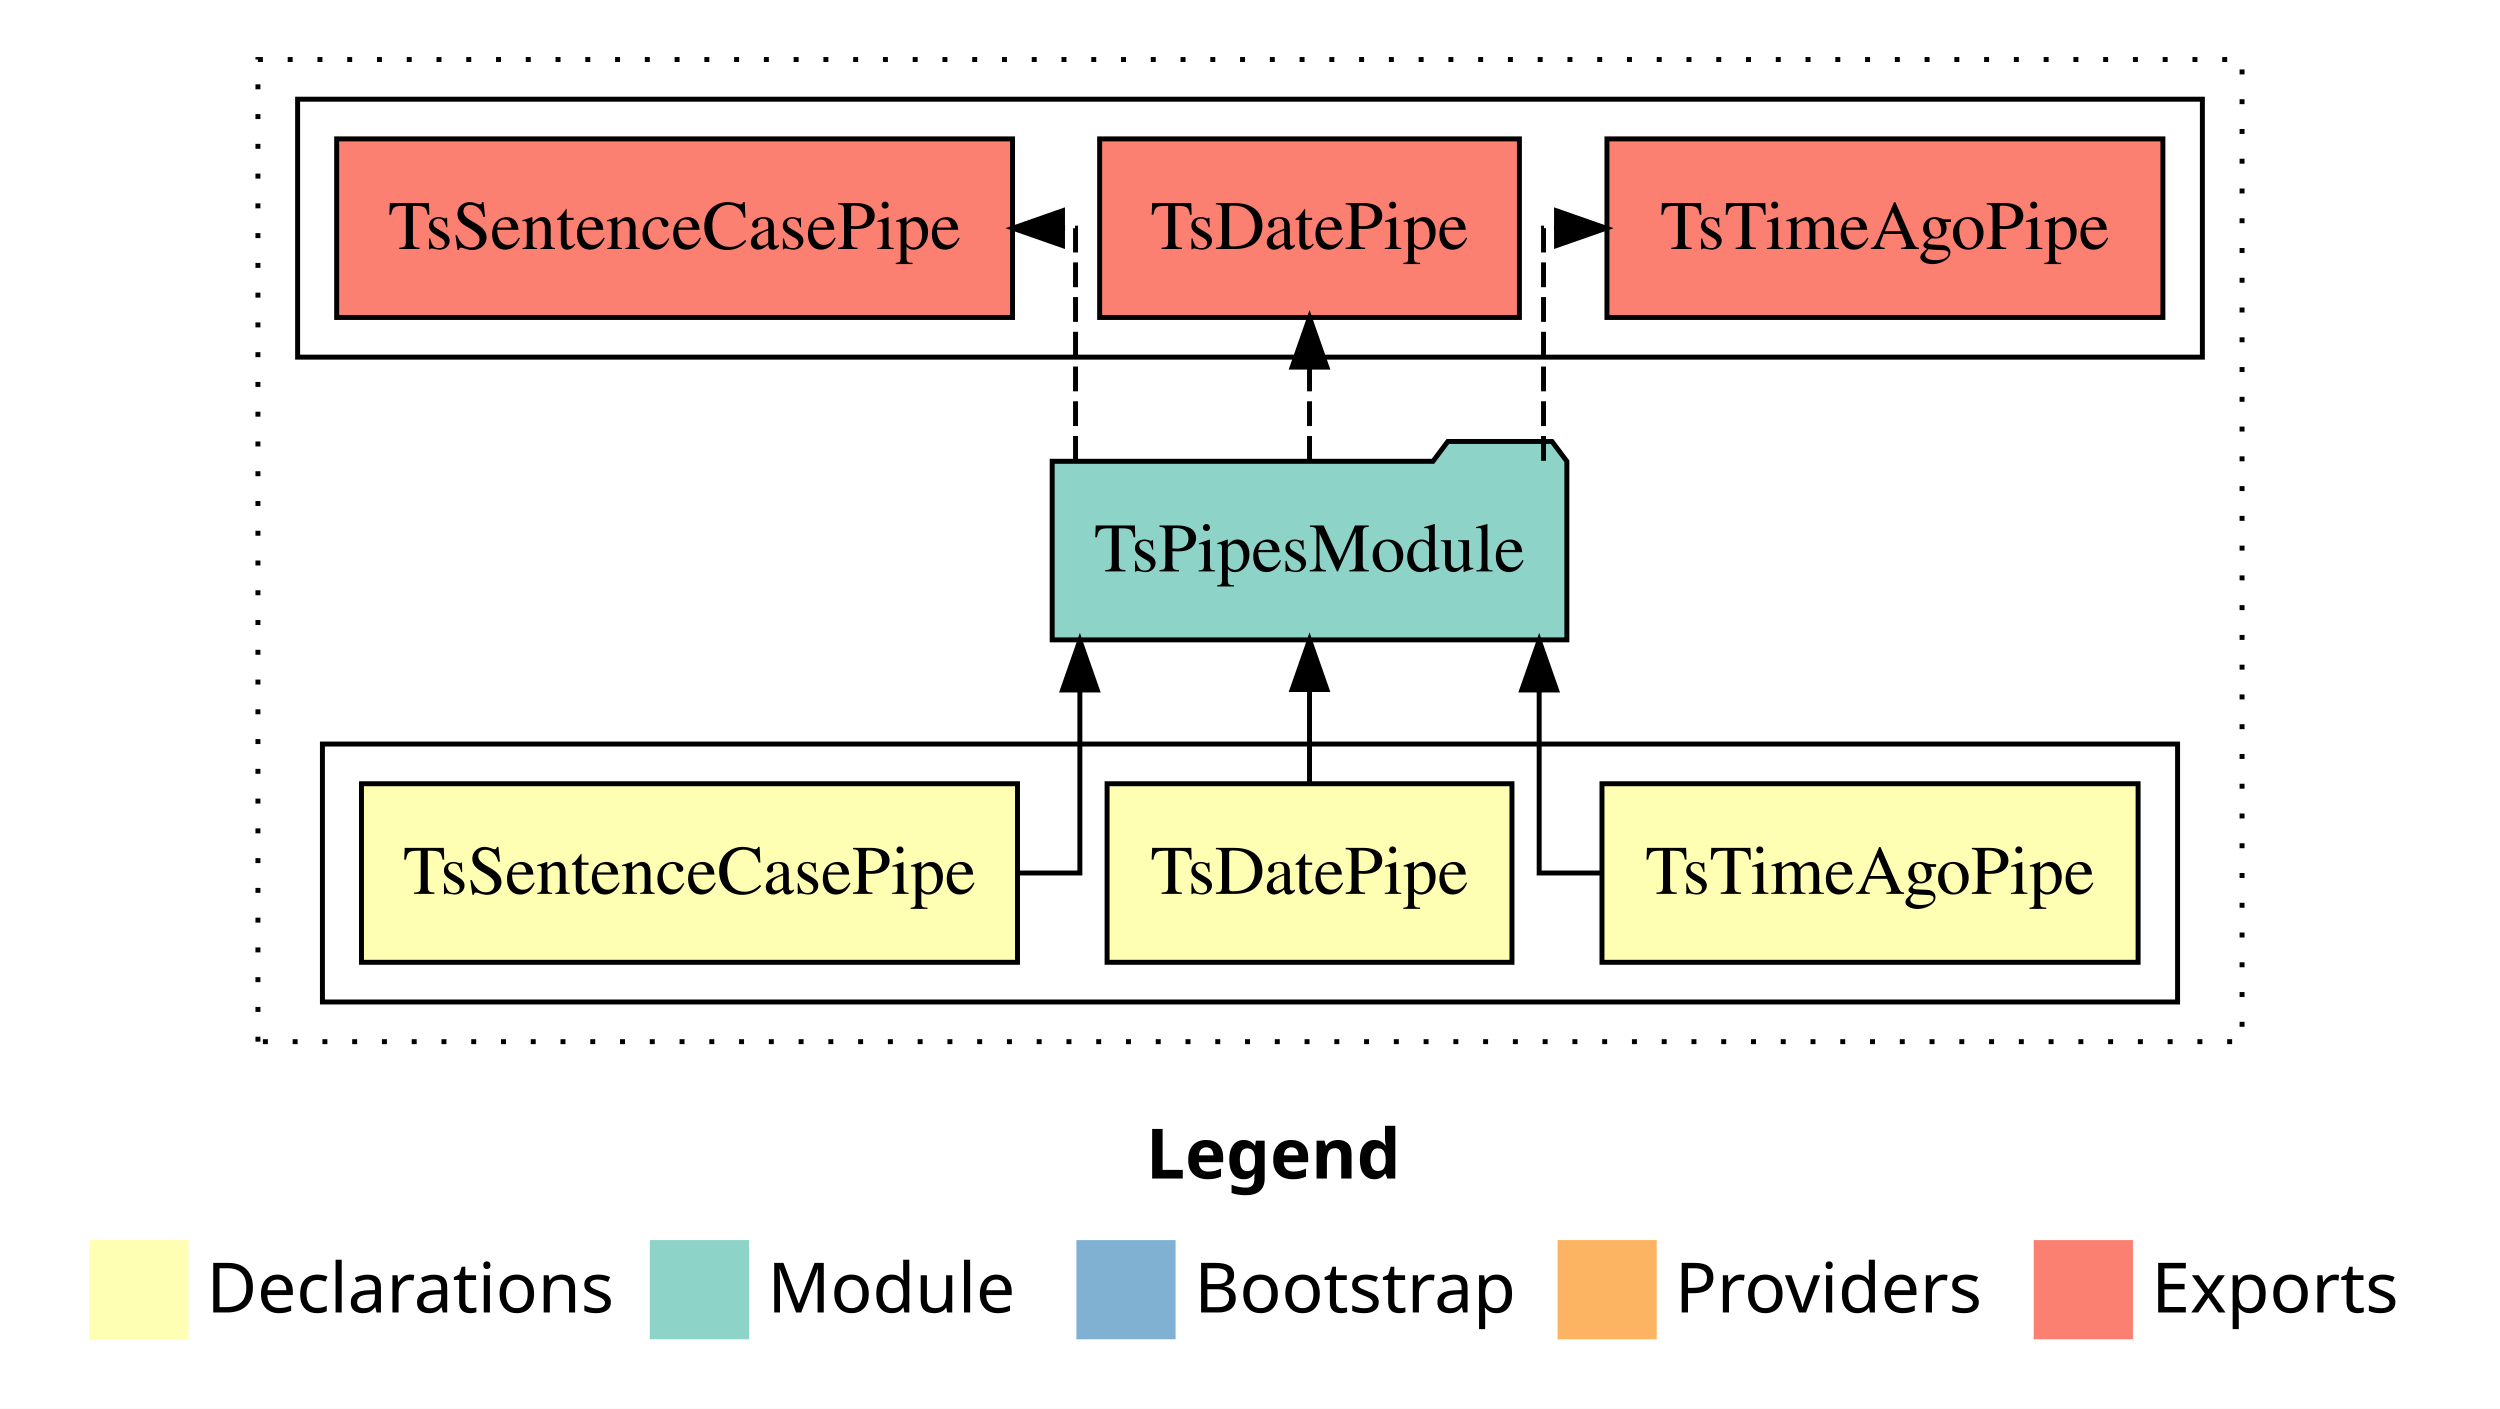
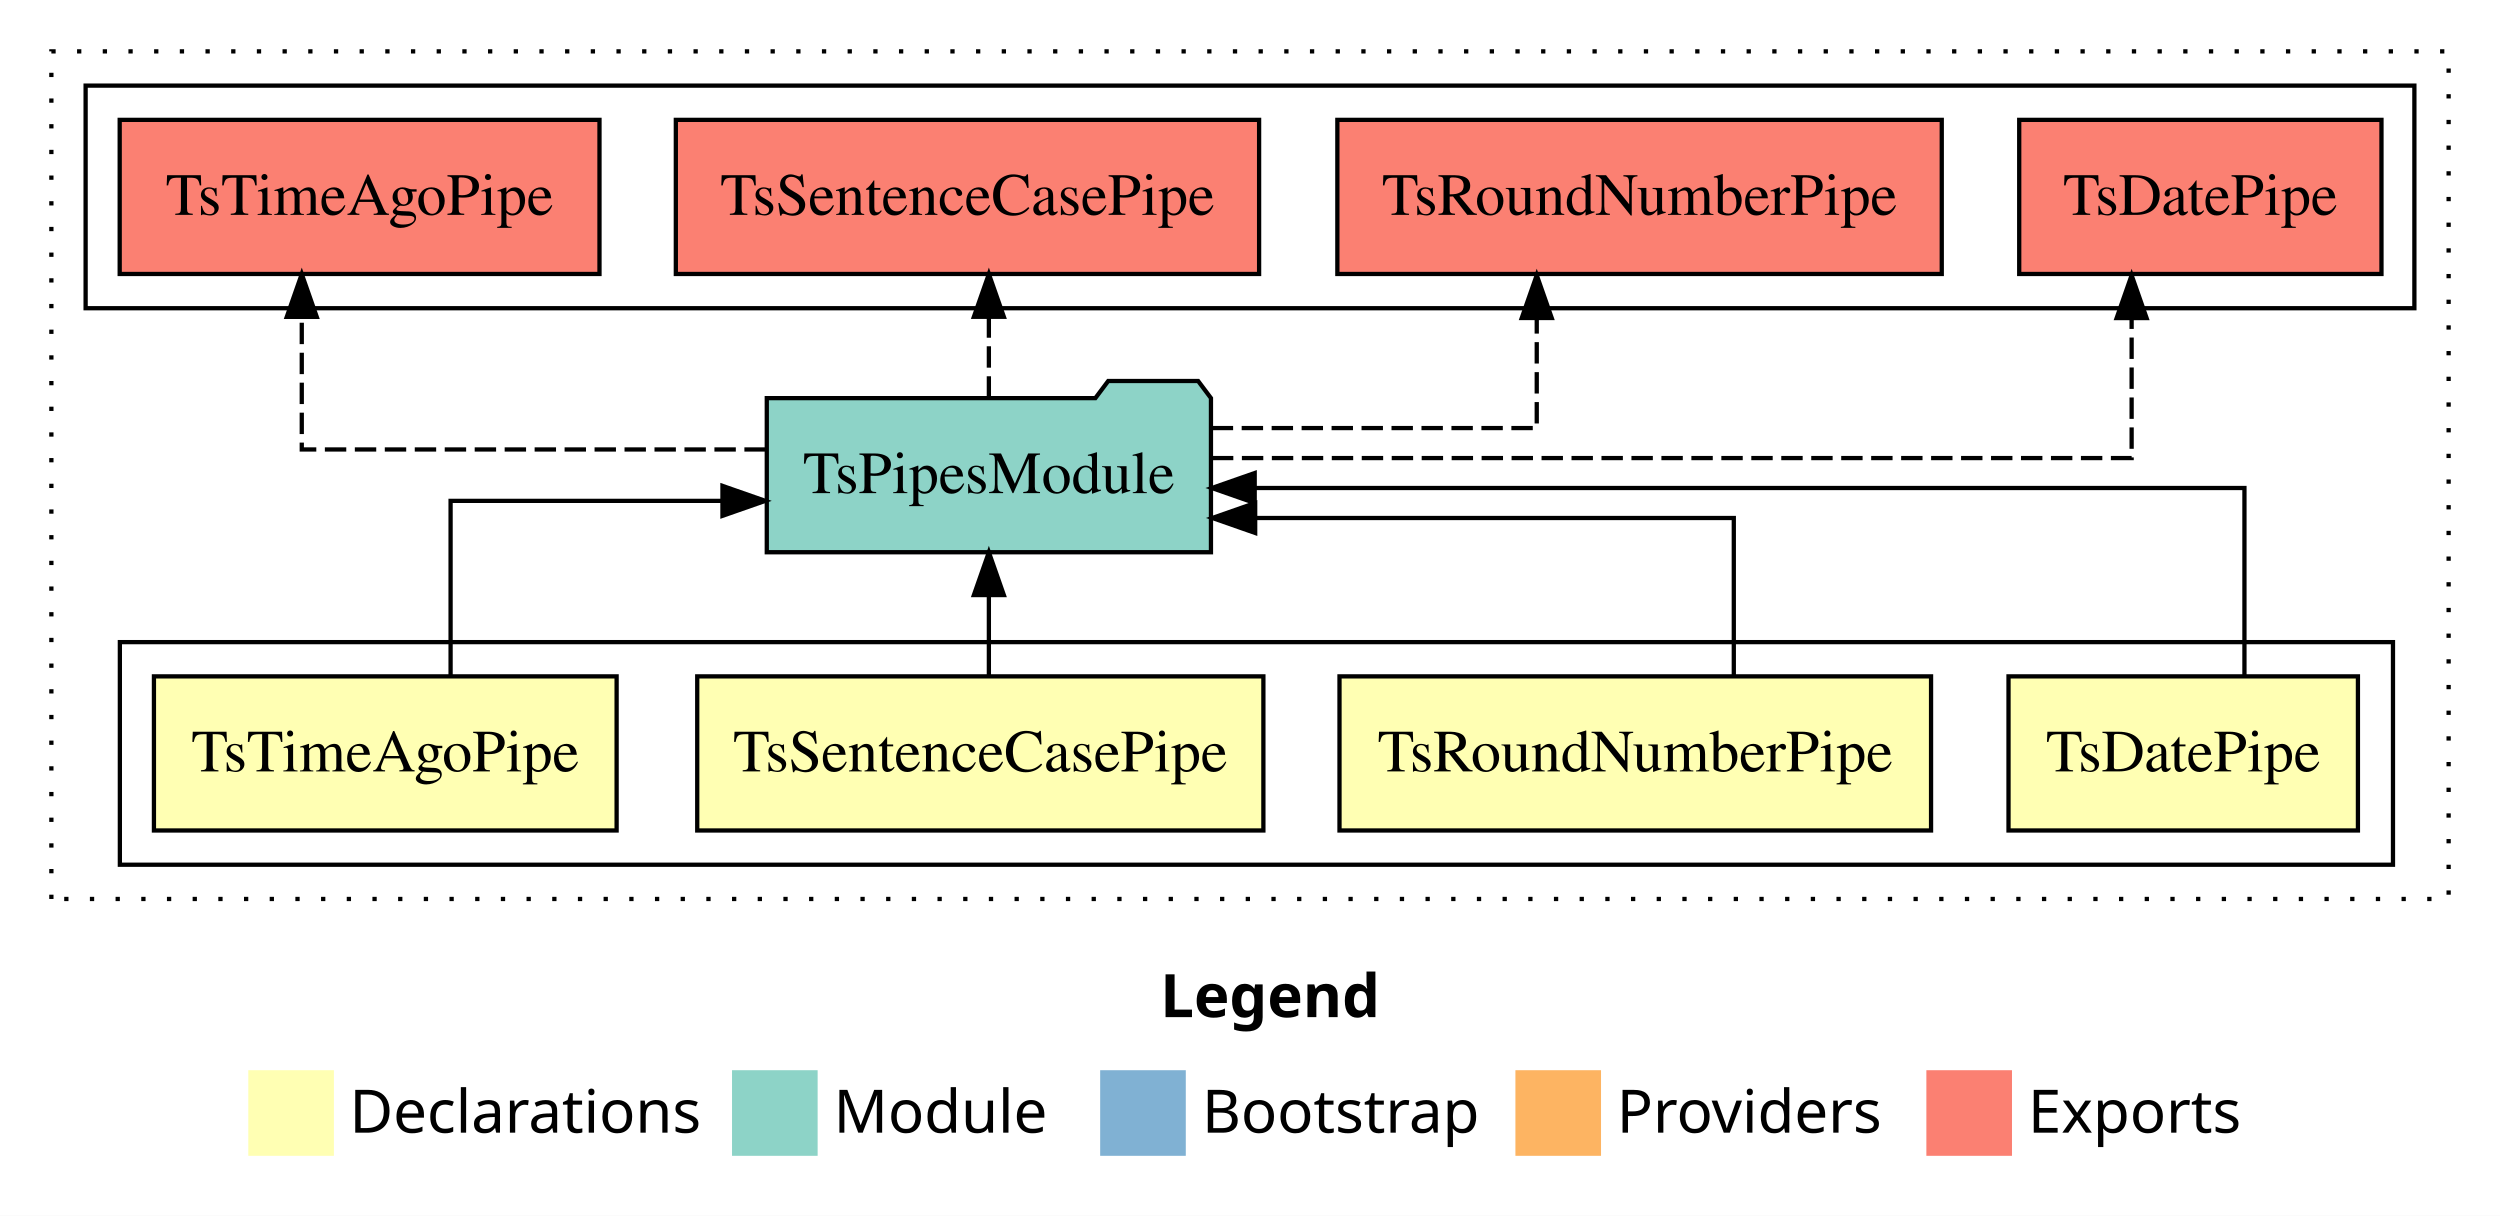
- <svg xmlns="http://www.w3.org/2000/svg" width="504pt" height="284pt" viewBox="0.00 0.00 504.00 284.00">
+ <svg xmlns="http://www.w3.org/2000/svg" width="584pt" height="284pt" viewBox="0.00 0.00 584.00 284.00">
  <g id="graph0" class="graph" transform="scale(1 1) rotate(0) translate(4 280)">
-     <polygon fill="#ffffff" stroke="transparent" points="-4,4 -4,-280 500,-280 500,4 -4,4" />
-     <text text-anchor="start" x="227.009" y="-42.4" font-family="sans-serif" font-weight="bold" font-size="14.00" fill="#000000">Legend</text>
-     <polygon fill="#ffffb3" stroke="transparent" points="14,-10 14,-30 34,-30 34,-10 14,-10" />
-     <text text-anchor="start" x="37.629" y="-15.4" font-family="sans-serif" font-size="14.00" fill="#000000">  Declarations</text>
-     <polygon fill="#8dd3c7" stroke="transparent" points="127,-10 127,-30 147,-30 147,-10 127,-10" />
-     <text text-anchor="start" x="150.725" y="-15.4" font-family="sans-serif" font-size="14.00" fill="#000000">  Module</text>
-     <polygon fill="#80b1d3" stroke="transparent" points="213,-10 213,-30 233,-30 233,-10 213,-10" />
-     <text text-anchor="start" x="236.781" y="-15.4" font-family="sans-serif" font-size="14.00" fill="#000000">  Bootstrap</text>
-     <polygon fill="#fdb462" stroke="transparent" points="310,-10 310,-30 330,-30 330,-10 310,-10" />
-     <text text-anchor="start" x="333.673" y="-15.4" font-family="sans-serif" font-size="14.00" fill="#000000">  Providers</text>
-     <polygon fill="#fb8072" stroke="transparent" points="406,-10 406,-30 426,-30 426,-10 406,-10" />
-     <text text-anchor="start" x="429.726" y="-15.4" font-family="sans-serif" font-size="14.00" fill="#000000">  Exports</text>
+     <polygon fill="#ffffff" stroke="transparent" points="-4,4 -4,-280 580,-280 580,4 -4,4" />
+     <text text-anchor="start" x="267.009" y="-42.4" font-family="sans-serif" font-weight="bold" font-size="14.00" fill="#000000">Legend</text>
+     <polygon fill="#ffffb3" stroke="transparent" points="54,-10 54,-30 74,-30 74,-10 54,-10" />
+     <text text-anchor="start" x="77.629" y="-15.4" font-family="sans-serif" font-size="14.00" fill="#000000">  Declarations</text>
+     <polygon fill="#8dd3c7" stroke="transparent" points="167,-10 167,-30 187,-30 187,-10 167,-10" />
+     <text text-anchor="start" x="190.725" y="-15.4" font-family="sans-serif" font-size="14.00" fill="#000000">  Module</text>
+     <polygon fill="#80b1d3" stroke="transparent" points="253,-10 253,-30 273,-30 273,-10 253,-10" />
+     <text text-anchor="start" x="276.781" y="-15.4" font-family="sans-serif" font-size="14.00" fill="#000000">  Bootstrap</text>
+     <polygon fill="#fdb462" stroke="transparent" points="350,-10 350,-30 370,-30 370,-10 350,-10" />
+     <text text-anchor="start" x="373.673" y="-15.4" font-family="sans-serif" font-size="14.00" fill="#000000">  Providers</text>
+     <polygon fill="#fb8072" stroke="transparent" points="446,-10 446,-30 466,-30 466,-10 446,-10" />
+     <text text-anchor="start" x="469.726" y="-15.4" font-family="sans-serif" font-size="14.00" fill="#000000">  Exports</text>
    <g id="clust1" class="cluster">
-       <polygon fill="none" stroke="#000000" stroke-dasharray="1,5" points="48,-70 48,-268 448,-268 448,-70 48,-70" />
+       <polygon fill="none" stroke="#000000" stroke-dasharray="1,5" points="8,-70 8,-268 568,-268 568,-70 8,-70" />
    </g>
    <g id="clust2" class="cluster">
-       <polygon fill="none" stroke="#000000" points="61,-78 61,-130 435,-130 435,-78 61,-78" />
+       <polygon fill="none" stroke="#000000" points="24,-78 24,-130 555,-130 555,-78 24,-78" />
    </g>
-     <g id="clust7" class="cluster">
-       <polygon fill="none" stroke="#000000" points="56,-208 56,-260 440,-260 440,-208 56,-208" />
+     <g id="clust8" class="cluster">
+       <polygon fill="none" stroke="#000000" points="16,-208 16,-260 560,-260 560,-208 16,-208" />
    </g>
    <g id="node1" class="node">
-       <polygon fill="#ffffb3" stroke="#000000" points="427.041,-122 318.959,-122 318.959,-86 427.041,-86 427.041,-122" />
-       <text text-anchor="middle" x="373" y="-99.8" font-family="Times,serif" font-size="14.00" fill="#000000">TsTimeAgoPipe</text>
+       <polygon fill="#ffffb3" stroke="#000000" points="546.812,-122 465.188,-122 465.188,-86 546.812,-86 546.812,-122" />
+       <text text-anchor="middle" x="506" y="-99.8" font-family="Times,serif" font-size="14.00" fill="#000000">TsDatePipe</text>
+     </g>
+     <g id="node5" class="node">
+       <polygon fill="#8dd3c7" stroke="#000000" points="278.88,-187 275.88,-191 254.88,-191 251.88,-187 175.12,-187 175.12,-151 278.88,-151 278.88,-187" />
+       <text text-anchor="middle" x="227" y="-164.8" font-family="Times,serif" font-size="14.00" fill="#000000">TsPipesModule</text>
+     </g>
+     <g id="edge1" class="edge">
+       <path fill="none" stroke="#000000" d="M520.302,-122.267C520.302,-140.555 520.302,-166 520.302,-166 520.302,-166 289.099,-166 289.099,-166" />
+       <polygon fill="#000000" stroke="#000000" points="289.099,-162.5 279.099,-166 289.099,-169.5 289.099,-162.5" />
+     </g>
+     <g id="node2" class="node">
+       <polygon fill="#ffffb3" stroke="#000000" points="447.094,-122 308.906,-122 308.906,-86 447.094,-86 447.094,-122" />
+       <text text-anchor="middle" x="378" y="-99.8" font-family="Times,serif" font-size="14.00" fill="#000000">TsRoundNumberPipe</text>
+     </g>
+     <g id="edge2" class="edge">
+       <path fill="none" stroke="#000000" d="M401.016,-122.009C401.016,-138.049 401.016,-159 401.016,-159 401.016,-159 289.21,-159 289.21,-159" />
+       <polygon fill="#000000" stroke="#000000" points="289.211,-155.5 279.21,-159 289.21,-162.5 289.211,-155.5" />
+     </g>
+     <g id="node3" class="node">
+       <polygon fill="#ffffb3" stroke="#000000" points="291.127,-122 158.873,-122 158.873,-86 291.127,-86 291.127,-122" />
+       <text text-anchor="middle" x="225" y="-99.8" font-family="Times,serif" font-size="14.00" fill="#000000">TsSentenceCasePipe</text>
+     </g>
+     <g id="edge3" class="edge">
+       <path fill="none" stroke="#000000" d="M227,-122.106C227,-122.106 227,-140.991 227,-140.991" />
+       <polygon fill="#000000" stroke="#000000" points="223.5,-140.991 227,-150.991 230.5,-140.991 223.5,-140.991" />
    </g>
    <g id="node4" class="node">
-       <polygon fill="#8dd3c7" stroke="#000000" points="311.88,-187 308.88,-191 287.88,-191 284.88,-187 208.12,-187 208.12,-151 311.88,-151 311.88,-187" />
-       <text text-anchor="middle" x="260" y="-164.8" font-family="Times,serif" font-size="14.00" fill="#000000">TsPipesModule</text>
-     </g>
-     <g id="edge1" class="edge">
-       <path fill="none" stroke="#000000" d="M318.844,-104C311.428,-104 306.298,-104 306.298,-104 306.298,-104 306.298,-140.894 306.298,-140.894" />
-       <polygon fill="#000000" stroke="#000000" points="302.798,-140.894 306.298,-150.894 309.798,-140.894 302.798,-140.894" />
-     </g>
-     <g id="node2" class="node">
-       <polygon fill="#ffffb3" stroke="#000000" points="300.812,-122 219.188,-122 219.188,-86 300.812,-86 300.812,-122" />
-       <text text-anchor="middle" x="260" y="-99.8" font-family="Times,serif" font-size="14.00" fill="#000000">TsDatePipe</text>
-     </g>
-     <g id="edge2" class="edge">
-       <path fill="none" stroke="#000000" d="M260,-122.106C260,-122.106 260,-140.991 260,-140.991" />
-       <polygon fill="#000000" stroke="#000000" points="256.5,-140.991 260,-150.991 263.5,-140.991 256.5,-140.991" />
-     </g>
-     <g id="node3" class="node">
-       <polygon fill="#ffffb3" stroke="#000000" points="201.127,-122 68.873,-122 68.873,-86 201.127,-86 201.127,-122" />
-       <text text-anchor="middle" x="135" y="-99.8" font-family="Times,serif" font-size="14.00" fill="#000000">TsSentenceCasePipe</text>
-     </g>
-     <g id="edge3" class="edge">
-       <path fill="none" stroke="#000000" d="M201.405,-104C208.783,-104 213.702,-104 213.702,-104 213.702,-104 213.702,-140.894 213.702,-140.894" />
-       <polygon fill="#000000" stroke="#000000" points="210.202,-140.894 213.702,-150.894 217.202,-140.894 210.202,-140.894" />
-     </g>
-     <g id="node5" class="node">
-       <polygon fill="#fb8072" stroke="#000000" points="432.04,-252 319.96,-252 319.96,-216 432.04,-216 432.04,-252" />
-       <text text-anchor="middle" x="376" y="-229.8" font-family="Times,serif" font-size="14.00" fill="#000000">TsTimeAgoPipe </text>
+       <polygon fill="#ffffb3" stroke="#000000" points="140.041,-122 31.959,-122 31.959,-86 140.041,-86 140.041,-122" />
+       <text text-anchor="middle" x="86" y="-99.8" font-family="Times,serif" font-size="14.00" fill="#000000">TsTimeAgoPipe</text>
    </g>
    <g id="edge4" class="edge">
-       <path fill="none" stroke="#000000" stroke-dasharray="5,2" d="M307.173,-187.106C307.173,-206.339 307.173,-234 307.173,-234 307.173,-234 309.797,-234 309.797,-234" />
-       <polygon fill="#000000" stroke="#000000" points="309.797,-237.5 319.797,-234 309.797,-230.5 309.797,-237.5" />
+       <path fill="none" stroke="#000000" d="M101.257,-122.022C101.257,-139.373 101.257,-163 101.257,-163 101.257,-163 164.766,-163 164.766,-163" />
+       <polygon fill="#000000" stroke="#000000" points="164.766,-166.5 174.766,-163 164.766,-159.5 164.766,-166.5" />
    </g>
    <g id="node6" class="node">
-       <polygon fill="#fb8072" stroke="#000000" points="302.312,-252 217.688,-252 217.688,-216 302.312,-216 302.312,-252" />
-       <text text-anchor="middle" x="260" y="-229.8" font-family="Times,serif" font-size="14.00" fill="#000000">TsDatePipe </text>
+       <polygon fill="#fb8072" stroke="#000000" points="552.312,-252 467.688,-252 467.688,-216 552.312,-216 552.312,-252" />
+       <text text-anchor="middle" x="510" y="-229.8" font-family="Times,serif" font-size="14.00" fill="#000000">TsDatePipe </text>
    </g>
    <g id="edge5" class="edge">
-       <path fill="none" stroke="#000000" stroke-dasharray="5,2" d="M260,-187.106C260,-187.106 260,-205.991 260,-205.991" />
-       <polygon fill="#000000" stroke="#000000" points="256.5,-205.991 260,-215.991 263.5,-205.991 256.5,-205.991" />
+       <path fill="none" stroke="#000000" stroke-dasharray="5,2" d="M279.104,-173C356.791,-173 493.948,-173 493.948,-173 493.948,-173 493.948,-205.698 493.948,-205.698" />
+       <polygon fill="#000000" stroke="#000000" points="490.448,-205.698 493.948,-215.698 497.448,-205.698 490.448,-205.698" />
    </g>
    <g id="node7" class="node">
-       <polygon fill="#fb8072" stroke="#000000" points="200.127,-252 63.873,-252 63.873,-216 200.127,-216 200.127,-252" />
-       <text text-anchor="middle" x="132" y="-229.8" font-family="Times,serif" font-size="14.00" fill="#000000">TsSentenceCasePipe </text>
+       <polygon fill="#fb8072" stroke="#000000" points="449.595,-252 308.405,-252 308.405,-216 449.595,-216 449.595,-252" />
+       <text text-anchor="middle" x="379" y="-229.8" font-family="Times,serif" font-size="14.00" fill="#000000">TsRoundNumberPipe </text>
    </g>
    <g id="edge6" class="edge">
-       <path fill="none" stroke="#000000" stroke-dasharray="5,2" d="M212.827,-187.106C212.827,-206.339 212.827,-234 212.827,-234 212.827,-234 210.198,-234 210.198,-234" />
-       <polygon fill="#000000" stroke="#000000" points="210.198,-230.5 200.198,-234 210.198,-237.5 210.198,-230.5" />
+       <path fill="none" stroke="#000000" stroke-dasharray="5,2" d="M279.056,-180C314.489,-180 354.984,-180 354.984,-180 354.984,-180 354.984,-205.718 354.984,-205.718" />
+       <polygon fill="#000000" stroke="#000000" points="351.484,-205.718 354.984,-215.718 358.484,-205.718 351.484,-205.718" />
+     </g>
+     <g id="node8" class="node">
+       <polygon fill="#fb8072" stroke="#000000" points="290.127,-252 153.873,-252 153.873,-216 290.127,-216 290.127,-252" />
+       <text text-anchor="middle" x="222" y="-229.8" font-family="Times,serif" font-size="14.00" fill="#000000">TsSentenceCasePipe </text>
+     </g>
+     <g id="edge7" class="edge">
+       <path fill="none" stroke="#000000" stroke-dasharray="5,2" d="M227,-187.106C227,-187.106 227,-205.991 227,-205.991" />
+       <polygon fill="#000000" stroke="#000000" points="223.5,-205.991 227,-215.991 230.5,-205.991 223.5,-205.991" />
+     </g>
+     <g id="node9" class="node">
+       <polygon fill="#fb8072" stroke="#000000" points="136.04,-252 23.96,-252 23.96,-216 136.04,-216 136.04,-252" />
+       <text text-anchor="middle" x="80" y="-229.8" font-family="Times,serif" font-size="14.00" fill="#000000">TsTimeAgoPipe </text>
+     </g>
+     <g id="edge8" class="edge">
+       <path fill="none" stroke="#000000" stroke-dasharray="5,2" d="M174.888,-175C128.021,-175 66.493,-175 66.493,-175 66.493,-175 66.493,-205.977 66.493,-205.977" />
+       <polygon fill="#000000" stroke="#000000" points="62.993,-205.977 66.493,-215.977 69.993,-205.977 62.993,-205.977" />
    </g>
  </g>
</svg>
